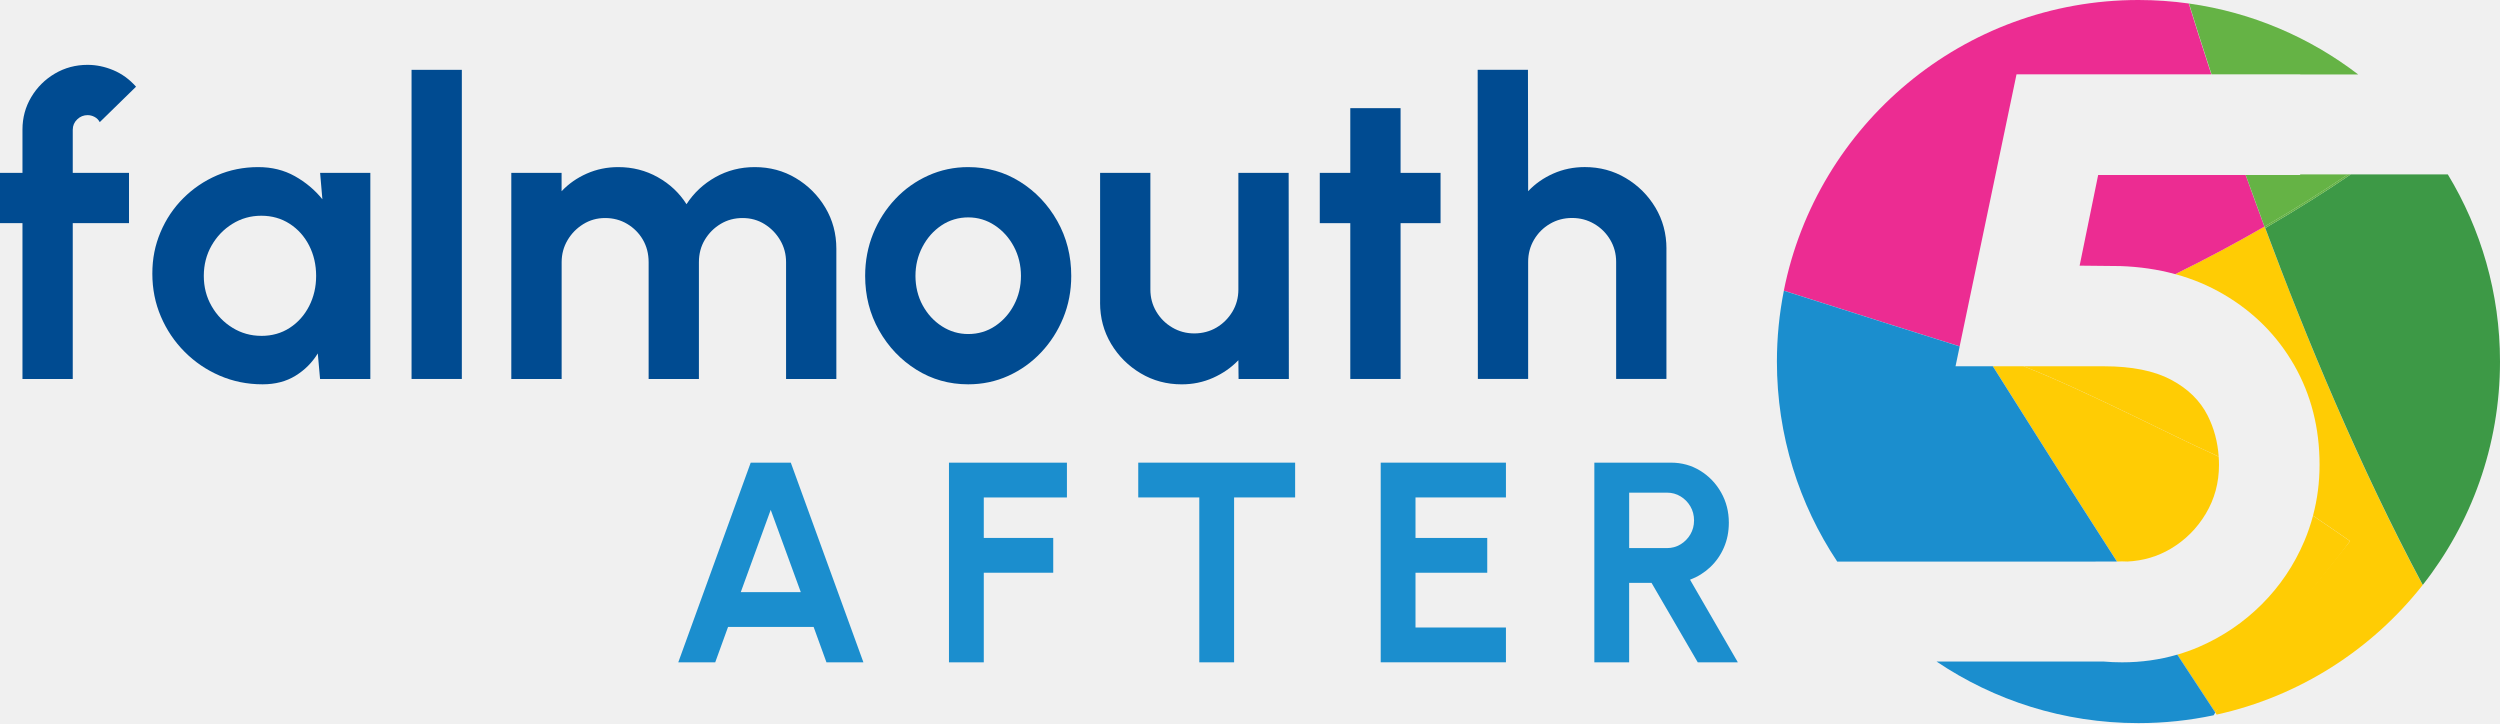
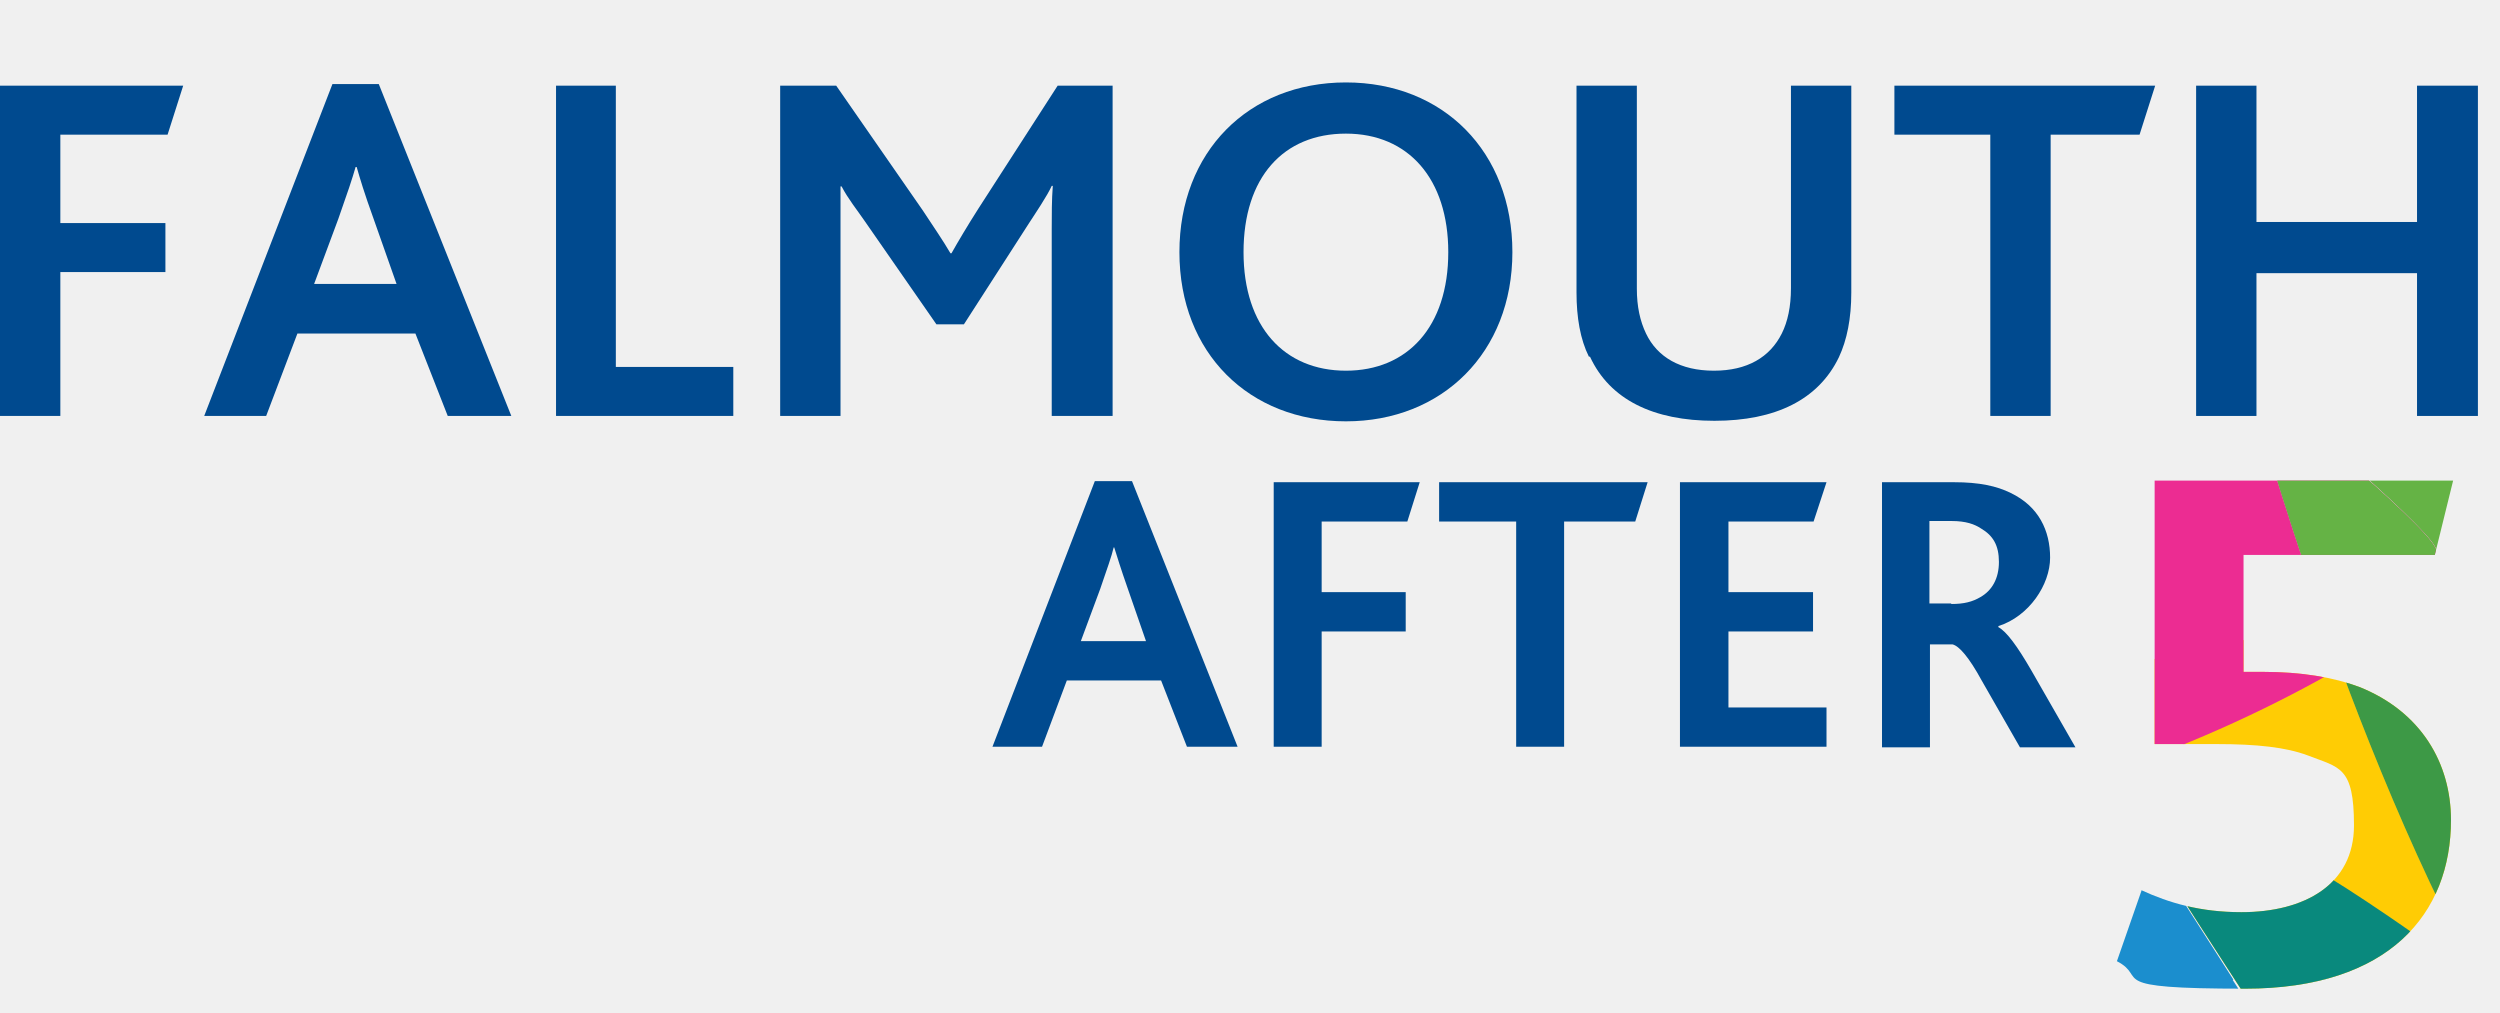
- <svg xmlns="http://www.w3.org/2000/svg" id="a" width="892.42" height="258.13" viewBox="0 0 892.42 258.13">
-   <path d="M756.92,94.98l-14.57-.15,6.62-32.38h52.65c-.02-.06-.05-.13-.07-.19.01,0,.03,0,.04,0,.02.06.05.13.07.2h19.44v-.2h-3.08V26.58h3.08v-.04h-101.27l-20.3,97.1v.02s-1.49,7.08-1.49,7.08h52.99c9.91,0,17.88,1.6,23.92,4.78,6.03,3.19,10.4,7.46,13.1,12.81,2.28,4.52,3.59,9.42,3.94,14.68,0,0,0,0,0,.01.06.96.11,1.92.11,2.9,0,6.38-1.57,12.19-4.71,17.44-3.14,5.25-7.31,9.42-12.51,12.51-4.7,2.79-9.89,4.31-15.55,4.58h.44v35.68h-8.99c2.21.19,4.45.29,6.73.29,6.89,0,13.45-.93,19.68-2.74.02,0,.05-.01.07-.02,2.62-.77,5.19-1.67,7.7-2.76,8.49-3.68,15.97-8.76,22.45-15.23s11.53-13.98,15.16-22.52c1.26-2.96,2.28-5.98,3.1-9.07,0,0,0,0,0,0,1.55-5.82,2.34-11.87,2.34-18.15,0-13.15-3.02-25-9.05-35.55-6.04-10.55-14.4-18.96-25.1-25.24-5.38-3.16-11.17-5.58-17.37-7.28,0,0-.01,0-.01,0-6.12-1.67-12.64-2.63-19.56-2.88ZM708.69,126.48s0-.01-.01-.02c0,0,0,0,0,0,0,0,.01,0,.02,0,0,0,0,0,0,0,0,0,0,.01.01.02,0,0-.01,0-.02,0Z" style="fill:none;" />
-   <path d="M755.67,200.46c-5.66-.27-10.86-1.79-15.59-4.58-5.25-3.09-9.45-7.26-12.58-12.51-3.14-5.25-4.71-11.06-4.71-17.44h-35.91c0,12.5,3,24.01,8.98,34.53h59.84s-.02,0-.02,0Z" style="fill:none;" />
-   <path d="M776.49,97.86s.01,0,.01,0c11.63-5.71,22.26-11.45,31.83-16.98,0,0,0,0,0-.01-9.57,5.53-20.21,11.27-31.84,16.98Z" style="fill:none;" />
-   <path d="M789.45,26.54c-3.39-10.32-6.09-18.92-8.05-25.28-.02,0-.04,0-.06,0,1.89,6.17,4.59,14.8,8.04,25.29h.07Z" style="fill:none;" />
-   <path d="M808.6,81.42c14.57,39.12,33.77,85.45,56.23,127.42,0-.01.02-.02.03-.03-22.45-41.96-41.65-88.26-56.23-127.4,0,0-.02,0-.03.01Z" style="fill:none;" />
-   <path d="M806.82,233.16c5.73-3.04,29.13-36.02,29.13-36.02l2.95-3.97s-.02-.02-.03-.02l-2.94,3.96s-23.39,32.96-29.13,36.02h0s-.02,0-.02,0c-4.74,2.51-13.19,16.41-15.99,21.13,0,0,0,0,0,.01-.25.44-.45.79-.6,1.05.36-.08.73-.16,1.09-.24-.16-.25-.33-.49-.49-.74,2.74-4.65,11.27-18.68,16.03-21.19Z" style="fill:none;" />
-   <path d="M792,163.02c-.35-5.26-1.66-10.16-3.94-14.68-2.7-5.35-7.07-9.62-13.1-12.81-6.04-3.19-14.01-4.78-23.92-4.78h-28.65c21.29,8.28,56.17,26.3,66.55,30.8.9.39,1.94.89,3.06,1.47Z" style="fill:#ffcc04;" />
-   <path d="M806.82,233.16c-4.76,2.52-13.28,16.55-16.03,21.19.16.25.33.49.49.74,29.61-6.53,55.41-23.23,73.54-46.26-22.46-41.97-41.65-88.29-56.23-127.42-.01,0-.03.02-.04.02h-.02c-.07-.19-.14-.37-.21-.56-9.57,5.53-20.2,11.27-31.83,16.98,6.2,1.69,11.99,4.12,17.37,7.28,10.69,6.28,19.06,14.7,25.1,25.24,6.03,10.55,9.05,22.4,9.05,35.55,0,6.28-.79,12.33-2.34,18.15,7.6,5.13,13.2,9.07,13.2,9.07h0s.03.02.03.02" style="fill:#ffcc04;" />
-   <path d="M719.83,26.54h69.54c-3.45-10.49-6.15-19.12-8.04-25.29-5.88-.82-11.88-1.25-17.98-1.25-62.62,0-114.82,44.6-126.58,103.76,23.61,7.52,49.01,15.58,62.76,19.88l20.3-97.1Z" style="fill:#ec2c92;" />
-   <path d="M748.98,62.45l-6.62,32.38,14.57.15c6.92.24,13.44,1.2,19.56,2.88,11.63-5.71,22.27-11.45,31.84-16.98-2.37-6.35-4.59-12.51-6.7-18.42h-52.65Z" style="fill:#ec2c92;" />
-   <path d="M835.93,197.12l2.94-3.96c-.21-.15-5.74-4.03-13.2-9.06-.82,3.09-1.85,6.11-3.1,9.07-3.63,8.54-8.68,16.04-15.16,22.52s-13.96,11.55-22.45,15.23c-2.51,1.09-5.08,1.99-7.7,2.76,4.48,6.86,9,13.75,13.52,20.6" style="fill:#ffcc04;" />
-   <path d="M759.34,200.46c5.66-.27,10.84-1.79,15.55-4.58,5.2-3.09,9.37-7.26,12.51-12.51,3.14-5.25,4.71-11.06,4.71-17.44,0-.98-.04-1.94-.11-2.9-1.11-.57-2.14-1.07-3.03-1.46-10.39-4.5-45.33-22.55-66.61-30.82h-10.96c12.16,19.37,27.54,43.68,44.3,69.71h3.65Z" style="fill:#ffcc04;" />
-   <path d="M790.79,254.27s-.02.04-.04.06c-4.54-6.87-9.06-13.77-13.55-20.64-6.24,1.81-12.79,2.74-19.68,2.74-2.28,0-4.52-.1-6.73-.29h-59.52c20.59,13.89,45.39,21.99,72.09,21.99,9.21,0,18.18-.97,26.85-2.8.15-.26.35-.6.6-1.05,0,0,0,0,0-.01Z" style="fill:#1b8ece;" />
-   <path d="M755.67,200.46c-16.76-26.04-32.14-50.34-44.3-69.71h-13.31l1.48-7.08c-13.74-4.3-39.14-12.37-62.76-19.88-1.62,8.18-2.48,16.63-2.48,25.29,0,26.4,7.93,50.95,21.54,71.4" style="fill:#1b8ece;" />
-   <path d="M699.53,123.64c-13.75-4.3-39.15-12.36-62.76-19.88,0,0,0,.01,0,.02,23.62,7.51,49.02,15.58,62.76,19.88v-.02Z" style="fill:#1b8ece;" />
-   <path d="M711.39,130.75h-.02c12.16,19.37,27.54,43.68,44.3,69.71,0,0,.02,0,.02,0-16.76-26.04-32.14-50.34-44.3-69.71Z" style="fill:#1b8ece;" />
-   <path d="M777.2,233.69c4.49,6.87,9.02,13.77,13.55,20.64.01-.02.02-.04.04-.06-4.52-6.85-9.04-13.74-13.52-20.6-.02,0-.05.01-.07.02Z" style="fill:#1b8ece;" />
-   <path d="M808.62,81.4c14.57,39.13,33.78,85.44,56.23,127.4,17.27-21.95,27.57-49.64,27.57-79.74,0-24.46-6.81-47.32-18.63-66.81h-34.63c-8.48,5.77-18.69,12.29-30.53,19.15Z" style="fill:#3d9946;" />
-   <path d="M838.07,62.26h-16.98v.2h-19.44c2.12,5.91,4.36,12.06,6.7,18.4-.01,0-.03.01-.04.02,0,0,0,0,0,.01.02-.01.04-.02.06-.03.07.19.14.38.21.57,0,0,.02,0,.03-.01-.07-.19-.14-.38-.21-.57,11.44-6.63,21.35-12.94,29.66-18.57Z" style="fill:#65b345;" />
-   <path d="M821.1,26.54v.04h20.7c-17.23-13.21-37.88-22.17-60.4-25.32,1.96,6.36,4.66,14.96,8.05,25.28h31.65Z" style="fill:#65b345;" />
-   <path d="M808.33,80.89c.07.19.14.37.21.56h.02s.03-.02.04-.02c-.07-.19-.14-.38-.21-.57-.02.01-.04.02-.06.03Z" style="fill:#65b345;" />
-   <path d="M808.33,80.88s.03-.01.04-.02c-2.35-6.34-4.58-12.49-6.7-18.4h-.04c2.12,5.91,4.34,12.07,6.7,18.42Z" style="fill:#65b345;" />
-   <path d="M808.41,80.83c.07.19.14.38.21.57,11.84-6.86,22.05-13.38,30.53-19.15h-1.08c-8.32,5.63-18.23,11.95-29.66,18.57Z" style="fill:#65b345;" />
-   <path d="M708.69,126.46s-.01,0-.02,0c0,0,0,0,0,0,0,0,.01,0,.02,0,0,0,0,0,0,0Z" style="fill:#fff;" />
-   <path d="M708.68,126.46s0,.01.01.02c0,0,.01,0,.02,0,0,0,0-.01-.01-.02,0,0-.01,0-.02,0Z" style="fill:#fff;" />
-   <path d="M801.55,62.27c.02.06.05.13.07.19h.04c-.02-.06-.05-.13-.07-.2-.01,0-.03,0-.04,0Z" style="fill:#fff;" />
-   <path d="M757.51,200.52c.61,0,1.22-.03,1.82-.06h-3.65c.6.03,1.21.06,1.82.06Z" style="fill:#fff;" />
-   <g id="b">
-     <path d="M25.97,46.26v15.45h20.08v17.95h-20.08v55.62H8.02v-55.62H0v-17.95h8.02v-15.45c0-4.22,1.04-8.08,3.13-11.59,2.08-3.51,4.89-6.3,8.42-8.39,3.53-2.08,7.43-3.13,11.7-3.13,3.09,0,6.16.64,9.2,1.91,3.04,1.28,5.74,3.24,8.09,5.89l-12.95,12.65c-.44-.83-1.07-1.46-1.88-1.88-.81-.42-1.63-.62-2.46-.62-1.42,0-2.66.5-3.71,1.51-1.05,1.01-1.58,2.22-1.58,3.64Z" style="fill:#004b91;" />
-     <path d="M114.25,61.71h17.95v73.57h-17.95l-.81-9.12c-2.01,3.29-4.67,5.95-7.98,7.98-3.31,2.04-7.22,3.05-11.73,3.05-5.44,0-10.54-1.03-15.3-3.09-4.76-2.06-8.94-4.9-12.54-8.53-3.61-3.63-6.43-7.82-8.46-12.58-2.04-4.76-3.05-9.86-3.05-15.3s.97-10.18,2.91-14.79c1.94-4.61,4.65-8.66,8.13-12.14s7.5-6.2,12.07-8.17c4.56-1.96,9.46-2.94,14.71-2.94,4.86,0,9.21,1.08,13.06,3.24,3.85,2.16,7.12,4.9,9.82,8.24l-.81-9.42ZM93.28,119.9c3.83,0,7.21-.96,10.15-2.87,2.94-1.91,5.25-4.5,6.92-7.76,1.67-3.26,2.5-6.85,2.5-10.78s-.83-7.59-2.5-10.85c-1.67-3.26-3.99-5.85-6.95-7.76-2.97-1.91-6.34-2.87-10.12-2.87s-7.22.97-10.34,2.91c-3.12,1.94-5.59,4.52-7.43,7.76-1.84,3.24-2.76,6.84-2.76,10.81s.93,7.58,2.8,10.81c1.86,3.24,4.35,5.81,7.47,7.72,3.11,1.91,6.54,2.87,10.26,2.87Z" style="fill:#004b91;" />
-     <path d="M146.91,135.28V24.93h17.95v110.35h-17.95Z" style="fill:#004b91;" />
-     <path d="M182.52,135.28V61.71h17.95v6.55c2.5-2.65,5.49-4.75,8.98-6.29,3.48-1.54,7.23-2.32,11.26-2.32,5.1,0,9.8,1.2,14.09,3.6,4.29,2.4,7.71,5.62,10.26,9.64,2.6-4.02,6.03-7.23,10.3-9.64,4.27-2.4,8.95-3.6,14.05-3.6,5.39,0,10.29,1.31,14.68,3.94,4.39,2.62,7.9,6.13,10.52,10.52,2.62,4.39,3.94,9.28,3.94,14.68v46.49h-17.95v-41.71c0-2.84-.7-5.46-2.1-7.83-1.4-2.38-3.26-4.29-5.59-5.74-2.33-1.45-4.94-2.17-7.83-2.17s-5.51.7-7.83,2.1c-2.33,1.4-4.21,3.27-5.63,5.63-1.42,2.35-2.13,5.03-2.13,8.02v41.71h-17.95v-41.71c0-2.99-.69-5.67-2.06-8.02-1.37-2.35-3.24-4.23-5.59-5.63-2.35-1.4-4.98-2.1-7.87-2.1s-5.44.72-7.8,2.17c-2.35,1.45-4.23,3.36-5.63,5.74-1.4,2.38-2.1,4.99-2.1,7.83v41.71h-17.95Z" style="fill:#004b91;" />
-     <path d="M345.62,137.19c-6.77,0-12.94-1.74-18.5-5.22-5.57-3.48-10-8.15-13.32-14.01-3.31-5.86-4.97-12.35-4.97-19.46,0-5.39.96-10.43,2.87-15.12,1.91-4.68,4.55-8.8,7.91-12.36,3.36-3.56,7.27-6.34,11.73-8.35,4.46-2.01,9.22-3.02,14.27-3.02,6.77,0,12.94,1.74,18.5,5.22s10.01,8.17,13.32,14.05c3.31,5.88,4.97,12.41,4.97,19.57,0,5.35-.96,10.35-2.87,15.01-1.91,4.66-4.55,8.77-7.91,12.32-3.36,3.56-7.26,6.34-11.7,8.35-4.44,2.01-9.21,3.02-14.31,3.02ZM345.62,119.24c3.58,0,6.79-.96,9.64-2.87,2.84-1.91,5.09-4.44,6.73-7.58,1.64-3.14,2.46-6.57,2.46-10.3s-.85-7.32-2.54-10.48c-1.69-3.16-3.97-5.69-6.84-7.58-2.87-1.89-6.02-2.83-9.45-2.83s-6.72.96-9.56,2.87c-2.84,1.91-5.1,4.46-6.77,7.65-1.67,3.19-2.5,6.65-2.5,10.37s.86,7.38,2.58,10.52c1.72,3.14,4.01,5.63,6.88,7.47,2.87,1.84,6,2.76,9.38,2.76Z" style="fill:#004b91;" />
-     <path d="M392.7,108.06v-46.35h17.95v41.64c0,2.89.71,5.53,2.13,7.91,1.42,2.38,3.32,4.27,5.7,5.66,2.38,1.4,4.99,2.1,7.83,2.1s5.59-.7,7.95-2.1c2.35-1.4,4.24-3.29,5.67-5.66,1.42-2.38,2.13-5.01,2.13-7.91v-41.64h17.95l.07,73.57h-17.95l-.07-6.69c-2.55,2.65-5.57,4.74-9.05,6.29s-7.21,2.32-11.18,2.32c-5.35,0-10.23-1.31-14.64-3.94-4.41-2.62-7.93-6.13-10.56-10.52-2.62-4.39-3.94-9.28-3.94-14.68Z" style="fill:#004b91;" />
-     <path d="M514.23,79.66h-14.27v55.62h-17.95v-55.62h-10.89v-17.95h10.89v-23.1h17.95v23.1h14.27v17.95Z" style="fill:#004b91;" />
-     <path d="M594.86,88.78v46.49h-17.95v-41.79c0-2.89-.71-5.53-2.13-7.91-1.42-2.38-3.32-4.27-5.7-5.66-2.38-1.4-5.01-2.1-7.91-2.1s-5.53.7-7.91,2.1c-2.38,1.4-4.27,3.29-5.66,5.66-1.4,2.38-2.1,5.02-2.1,7.91v41.79h-17.95l-.07-110.35h17.95l.07,43.33c2.5-2.65,5.49-4.75,8.97-6.29s7.23-2.32,11.26-2.32c5.35,0,10.23,1.31,14.64,3.94,4.41,2.62,7.93,6.13,10.56,10.52,2.62,4.39,3.94,9.28,3.94,14.68Z" style="fill:#004b91;" />
-   </g>
-   <g id="c">
-     <path d="M267.98,165.15h14.31l25.92,71.28h-13.19l-4.58-12.63h-30.55l-4.58,12.63h-13.19l25.86-71.28ZM264.42,211.38h21.44l-10.74-29.38-10.69,29.38Z" style="fill:#1b8ece;" />
-     <path d="M338.75,236.43v-71.28h42.11v12.42h-29.68v14.46h24.79v12.42h-24.79v31.97h-12.42Z" style="fill:#1b8ece;" />
-     <path d="M462.32,165.15v12.42h-21.79v58.86h-12.42v-58.86h-21.79v-12.42h56.01Z" style="fill:#1b8ece;" />
-     <path d="M492.87,236.43v-71.28h44.7v12.42h-32.28v14.46h25.61v12.42h-25.61v19.55h32.28v12.42h-44.7Z" style="fill:#1b8ece;" />
-     <path d="M569.13,236.43v-71.28h27.34c3.87,0,7.37.97,10.49,2.9s5.6,4.52,7.43,7.76c1.83,3.24,2.75,6.83,2.75,10.77,0,3.22-.59,6.19-1.76,8.88-1.17,2.7-2.8,5.03-4.89,7-2.09,1.97-4.49,3.46-7.2,4.48l17.06,29.48h-14.31l-16.5-28.36h-7.99v28.36h-12.42ZM581.56,195.65h13.49c1.76,0,3.38-.44,4.84-1.32,1.46-.88,2.63-2.07,3.51-3.56.88-1.49,1.32-3.16,1.32-4.99s-.44-3.55-1.32-5.04c-.88-1.49-2.05-2.68-3.51-3.56-1.46-.88-3.07-1.32-4.84-1.32h-13.49v19.81Z" style="fill:#1b8ece;" />
+ <svg xmlns="http://www.w3.org/2000/svg" id="a" version="1.1" viewBox="0 0 464 188">
+   <defs>
+     <style>
+       .st0 {
+         fill: none;
+       }
+ 
+       .st1 {
+         fill: #09897d;
+       }
+ 
+       .st2 {
+         fill: #1b8ece;
+       }
+ 
+       .st3 {
+         fill: #ffcc04;
+       }
+ 
+       .st4 {
+         fill: #ec2c92;
+       }
+ 
+       .st5 {
+         fill: #004a8f;
+       }
+ 
+       .st6 {
+         fill: #3d9946;
+       }
+ 
+       .st7 {
+         clip-path: url(#clippath);
+       }
+ 
+       .st8 {
+         fill: #65b345;
+       }
+     </style>
+     <clipPath id="clippath">
+       <path class="st0" d="M397.4,165.2c5.2,2.4,11,4.1,18.6,4.1,11.7,0,20.9-5.1,20.9-16.1s-2.7-10.7-8.6-13c-4-1.5-9.4-2.1-16.9-2.1h-11.5v-48.9h55.4l-3.4,13.8h-35.5v21.7h3.7c7,0,13,1,17.8,2.8,11.5,4.6,17,14.2,17,24.7,0,17.3-11.4,31.3-38.2,31.3s-17.8-2-23.8-5.1l4.6-13.2h0Z" />
+     </clipPath>
+   </defs>
+   <path class="st5" d="M0,15.9h34l-2.9,9.1H11.2v16.4h19.5v9.1H11.2v26.7H0V15.9Z" />
+   <path class="st5" d="M61.7,15.6h8.6l24.6,61.6h-11.8l-6-15.3h-21.9l-5.8,15.3h-11.5L61.7,15.6ZM73.6,52.7l-4.3-12.2c-1.7-4.7-2.5-7.4-3.1-9.5h-.2c-.6,2.1-1.5,4.8-3.2,9.6l-4.5,12.1h15.2Z" />
+   <path class="st5" d="M103.1,15.9h11.2v52.2h21.8v9.1h-32.9s0-61.3,0-61.3Z" />
+   <path class="st5" d="M145.1,15.9h10.1l16.1,23.2c2.1,3.2,3.7,5.5,5.1,7.9h.2c1.3-2.3,2.9-5,5-8.3l14.7-22.8h10.2v61.3h-11.3v-34.6c0-2.5,0-5.7.2-8.1h-.2c-.8,1.8-3.1,5.2-4.2,6.9l-12.1,18.8h-5.1l-13.4-19.3c-1.3-1.9-3-4-4.2-6.3h-.2c0,2.4,0,5.6,0,7.7v34.9h-11.2V15.9h0Z" />
+   <path class="st5" d="M218.9,46.8c0-18.6,12.8-31.5,30.9-31.5s30.9,12.9,30.9,31.5-13,31.4-30.9,31.4-30.9-12.6-30.9-31.4ZM268.8,46.8c0-13.6-7.4-22-19-22s-19,8.1-19,22,7.6,22,19,22,19-8.1,19-22Z" />
+   <path class="st5" d="M294.9,66.2c-1.6-3.2-2.3-7.3-2.3-11.9V15.9h11.2v37.7c0,3.3.6,6,1.7,8.3,2.1,4.4,6.4,6.9,12.6,6.9s10.4-2.5,12.6-6.9c1.1-2.2,1.7-5,1.7-8.4V15.9h11.2v38.4c0,4.8-.8,8.8-2.3,12-3.8,7.9-11.8,11.8-23.1,11.8s-19.4-3.9-23.1-11.9h0Z" />
+   <path class="st5" d="M369.5,25h-17.9v-9.1h48.4l-2.9,9.1h-16.5v52.2h-11.2V25h0Z" />
+   <path class="st5" d="M407.6,15.9h11.2v25.3h29.8V15.9h11.3v61.3h-11.3v-26.5h-29.8v26.5h-11.2V15.9Z" />
+   <path class="st5" d="M203.2,89.3h6.9l19.6,49.3h-9.4l-4.8-12.3h-17.5l-4.6,12.3h-9.2l19-49.3h0ZM212.7,119l-3.4-9.8c-1.3-3.7-2-6-2.5-7.6h-.1c-.4,1.7-1.2,3.9-2.5,7.7l-3.6,9.7h12.1Z" />
+   <path class="st5" d="M236.3,89.5h27.2l-2.3,7.3h-15.9v13.1h15.6v7.3h-15.6v21.4h-8.9v-49.1h0Z" />
+   <path class="st5" d="M281.4,96.8h-14.3v-7.3h38.7l-2.3,7.3h-13.2v41.8h-8.9v-41.8h0Z" />
+   <path class="st5" d="M311.9,89.5h27.1l-2.4,7.3h-15.8v13.1h15.7v7.3h-15.7v14.1h18.2v7.3h-27.2v-49.1h0Z" />
+   <path class="st5" d="M349.3,89.5h13.4c4.6,0,7.9.7,10.5,2,5.2,2.5,7.3,7,7.3,12s-3.9,10.9-9.6,12.7v.2c1.5.8,3.5,3.5,6.1,8l8.2,14.3h-10.3l-7.1-12.4c-2.4-4.4-4.2-6.4-5.4-6.7h-4.2v19.1h-8.9v-49.1h0ZM362.2,112.1c2.3,0,3.9-.4,5.4-1.3,2.1-1.2,3.4-3.4,3.4-6.5s-1.1-4.9-3.3-6.2c-1.2-.8-2.8-1.4-5.5-1.4h-4.1v15.3h4Z" />
+   <g class="st7">
+     <g>
+       <path class="st0" d="M390.5,144c0-.1-.1-.2-.2-.3-.1,0-.3,0-.4.1.2,0,.4.1.6.2Z" />
+       <path class="st3" d="M472.5,202.2c-15.7-22.8-29-53.8-38.1-78.4-11.5,6.6-26.3,13.9-44.2,19.8,0,.1.1.2.2.3.3,0,.4.1.5.1,6.8,1.2,29.2,12.9,34.9,15.4,5.7,2.5,22,13.9,22,13.9l-1.3,1.8s-10.3,14.6-12.9,15.9c-2.1,1.1-5.9,7.3-7.1,9.4,19.4,29.3,39.1,57.5,46.9,63.2,2.5-.9,2.9-.6,2.9-.6,0,0,1.8-39.9,1.3-79.3l-1.9,13.6s-3.4,4.8-3.3,5h0Z" />
+       <path class="st3" d="M407.3,120.7c-15.6,3.4-27.6,6-27.6,6,0,0,4.1,6.7,10.6,17.1,17.8-5.9,32.7-13.2,44.2-19.8-1.1-2.9-2.1-5.8-3.1-8.5-8.2,1.8-16.6,3.6-24.1,5.3h0Z" />
+       <path class="st4" d="M431.4,115.4c-4.7-13.1-7.9-23.5-9.4-28.3-1.5,0-2.9,0-4.5,0-15.4.3-34.3.7-46.4,1-6,.2-10.3.3-11.6.4-3.7,1.9-5.6,9-5.6,9l-3.5,33.8c14.5,4.6,34.7,11,39.5,12.5.1,0,.3,0,.4-.1,17.8-5.9,32.7-13.2,44.2-19.8-1.1-2.9-2.1-5.8-3.1-8.5h0Z" />
+       <path class="st3" d="M433.8,191c2.5-1.4,12.9-15.9,12.9-15.9l1.3-1.8s-16.3-11.5-22-13.9-28.1-14.2-34.9-15.4c0,0-.2,0-.5-.1,6.3,10.1,14.8,23.5,24.1,37.8,4,6.1,8,12.4,12.1,18.6,1.2-2.1,5-8.2,7.1-9.4h0,0Z" />
+       <path class="st1" d="M433.8,191c2.5-1.4,12.9-15.9,12.9-15.9l1.3-1.8s-16.3-11.5-22-13.9-28.1-14.2-34.9-15.4c0,0-.2,0-.5-.1,6.3,10.1,14.8,23.5,24.1,37.8,4,6.1,8,12.4,12.1,18.6,1.2-2.1,5-8.2,7.1-9.4h0,0Z" />
+       <path class="st4" d="M348.2,148.6l-.7,4.7c0,.1,0,.2,0,.3,15.5-2.1,29.6-5.6,42.3-9.8-4.8-1.5-25-7.9-39.5-12.5l-1.7,16.2-.5,1.1h0Z" />
+       <path class="st2" d="M414.5,181.8c-9.2-14.3-17.8-27.8-24.1-37.8-.2,0-.4-.1-.6-.2-4.8-1.5-25-7.9-39.5-12.5-8.8-2.8-15.5-4.9-15.5-4.9,0,0-2.8,3.5-2.4,16.9.4,13.4-1,48.5-1,48.5l2.9,5.9,7.4.4,6.2,1.6,7.3.7,2,.2c.4,0,.8,0,1.3.1h0c3,.3,8,.8,16.3,1.7,7.2.8,14.5,1.1,21.2,1,15.3-.1,27.6-1.8,29.9-2.1l.2-.2c0,0,.2-.3.4-.6-4.1-6.2-8.2-12.5-12.1-18.6h0Z" />
+       <path class="st8" d="M494.6,65.4h0c0-.1-38.2,9.6-38.2,9.6l-35.3,9s.3,1.1.9,3c6-.1,11.3-.2,15-.3,4.8,4.2,14,12.6,15,14.9.7,1.6,3.4,4.1,6.1,6.2-.8.6-1.7,1.3-2.7,2.1,4.5-1,8.6-2,12-2.8,7.4,6.1,9.8,41.1,10.4,76.3l5.4-37.7h0l.4-2.1s0,0-.1,0l.8-5.8,2.8-19.6,8.1-53h-.5q0,.1,0,.1Z" />
+       <path class="st3" d="M467.4,107.3c-3.4.8-7.5,1.7-12,2.8-4.5,3.4-11.6,8.4-21,13.8,9.1,24.6,22.4,55.6,38.1,78.4,0-.2,3.3-5,3.3-5l1.9-13.6c-.5-35.2-3-70.2-10.4-76.3h0Z" />
+       <path class="st6" d="M467.4,107.3c-3.4.8-7.5,1.7-12,2.8-4.5,3.4-11.6,8.4-21,13.8,9.1,24.6,22.4,55.6,38.1,78.4,0-.2,3.3-5,3.3-5l1.9-13.6c-.5-35.2-3-70.2-10.4-76.3h0Z" />
+       <path class="st4" d="M455.4,110c1-.8,2-1.5,2.7-2.1-2.6-2.1-5.4-4.6-6.1-6.2-1-2.4-10.2-10.7-15-14.9-3.7,0-9,.2-15,.3,1.5,4.9,4.7,15.2,9.4,28.3,8.5-1.9,16.8-3.7,24.1-5.4h0Z" />
+       <path class="st8" d="M455.4,110c1-.8,2-1.5,2.7-2.1-2.6-2.1-5.4-4.6-6.1-6.2-1-2.4-10.2-10.7-15-14.9-3.7,0-9,.2-15,.3,1.5,4.9,4.7,15.2,9.4,28.3,8.5-1.9,16.8-3.7,24.1-5.4h0Z" />
+       <path class="st3" d="M434.5,123.8c9.4-5.4,16.5-10.4,21-13.8-7.2,1.6-15.6,3.5-24.1,5.4,1,2.7,2,5.5,3.1,8.5h0Z" />
+       <path class="st4" d="M434.5,123.8c9.4-5.4,16.5-10.4,21-13.8-7.2,1.6-15.6,3.5-24.1,5.4,1,2.7,2,5.5,3.1,8.5h0Z" />
+       <path class="st8" d="M434.5,123.8c9.4-5.4,16.5-10.4,21-13.8-7.2,1.6-15.6,3.5-24.1,5.4,1,2.7,2,5.5,3.1,8.5h0Z" />
+     </g>
  </g>
</svg>
